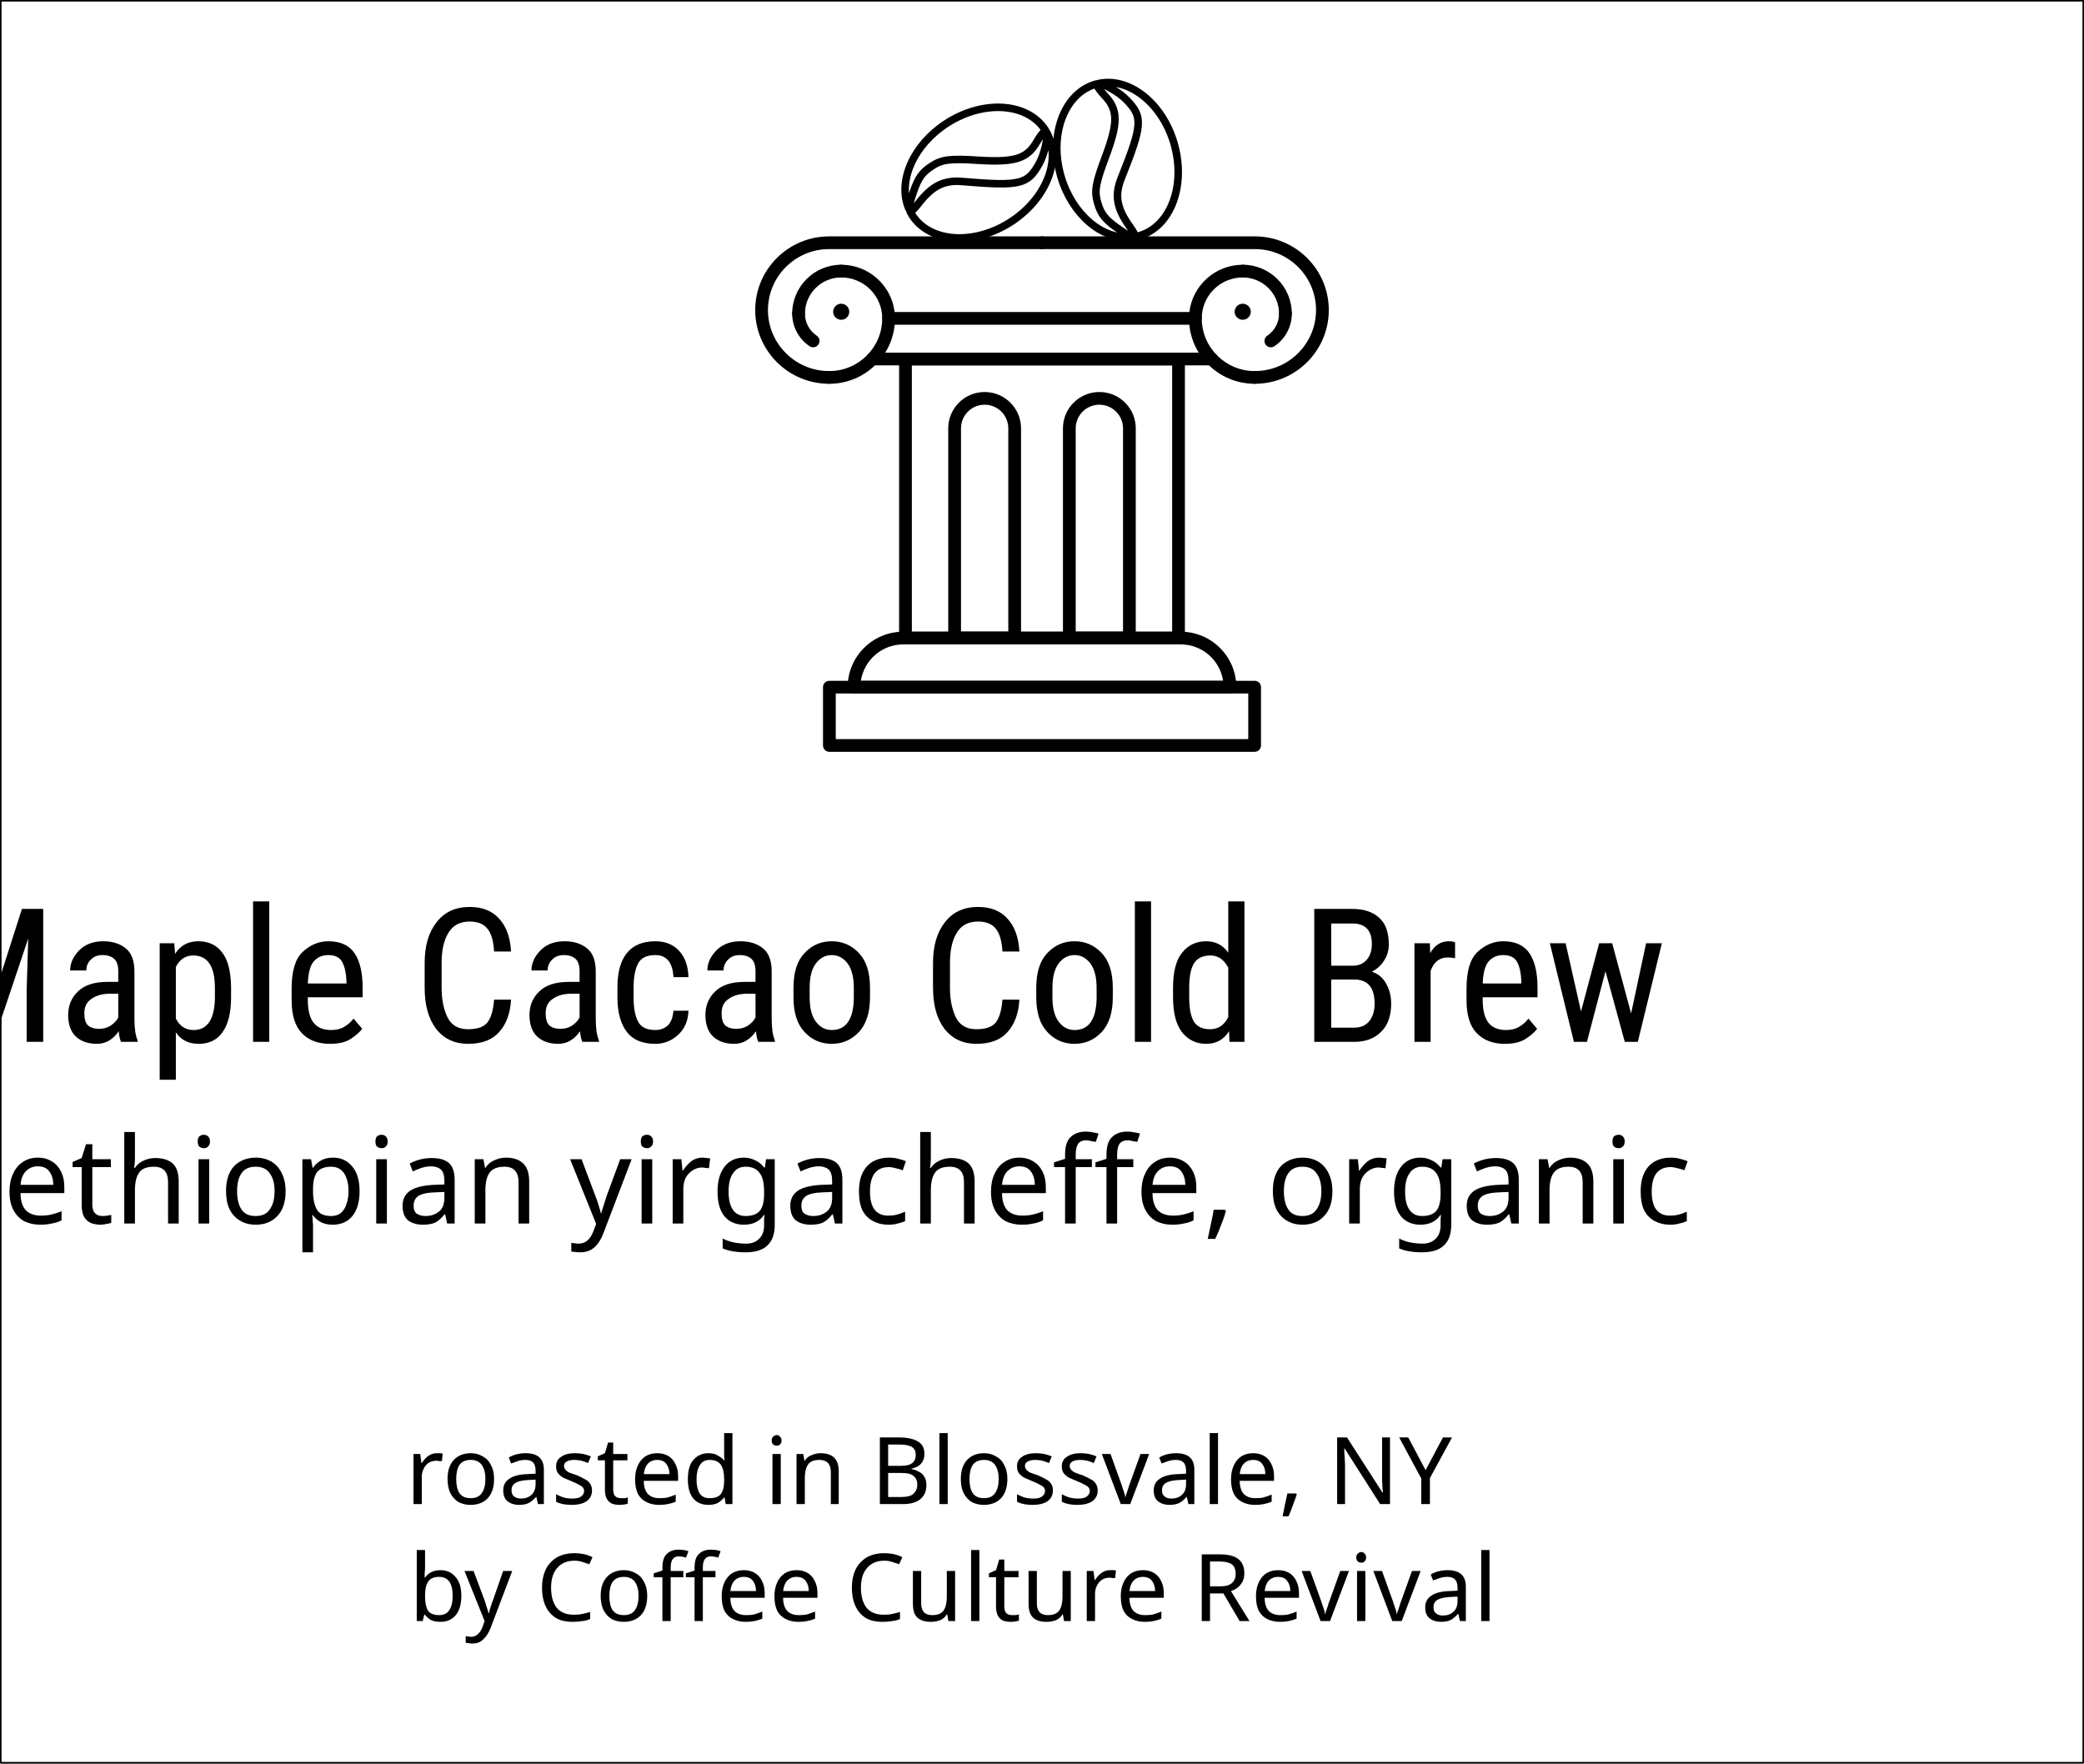
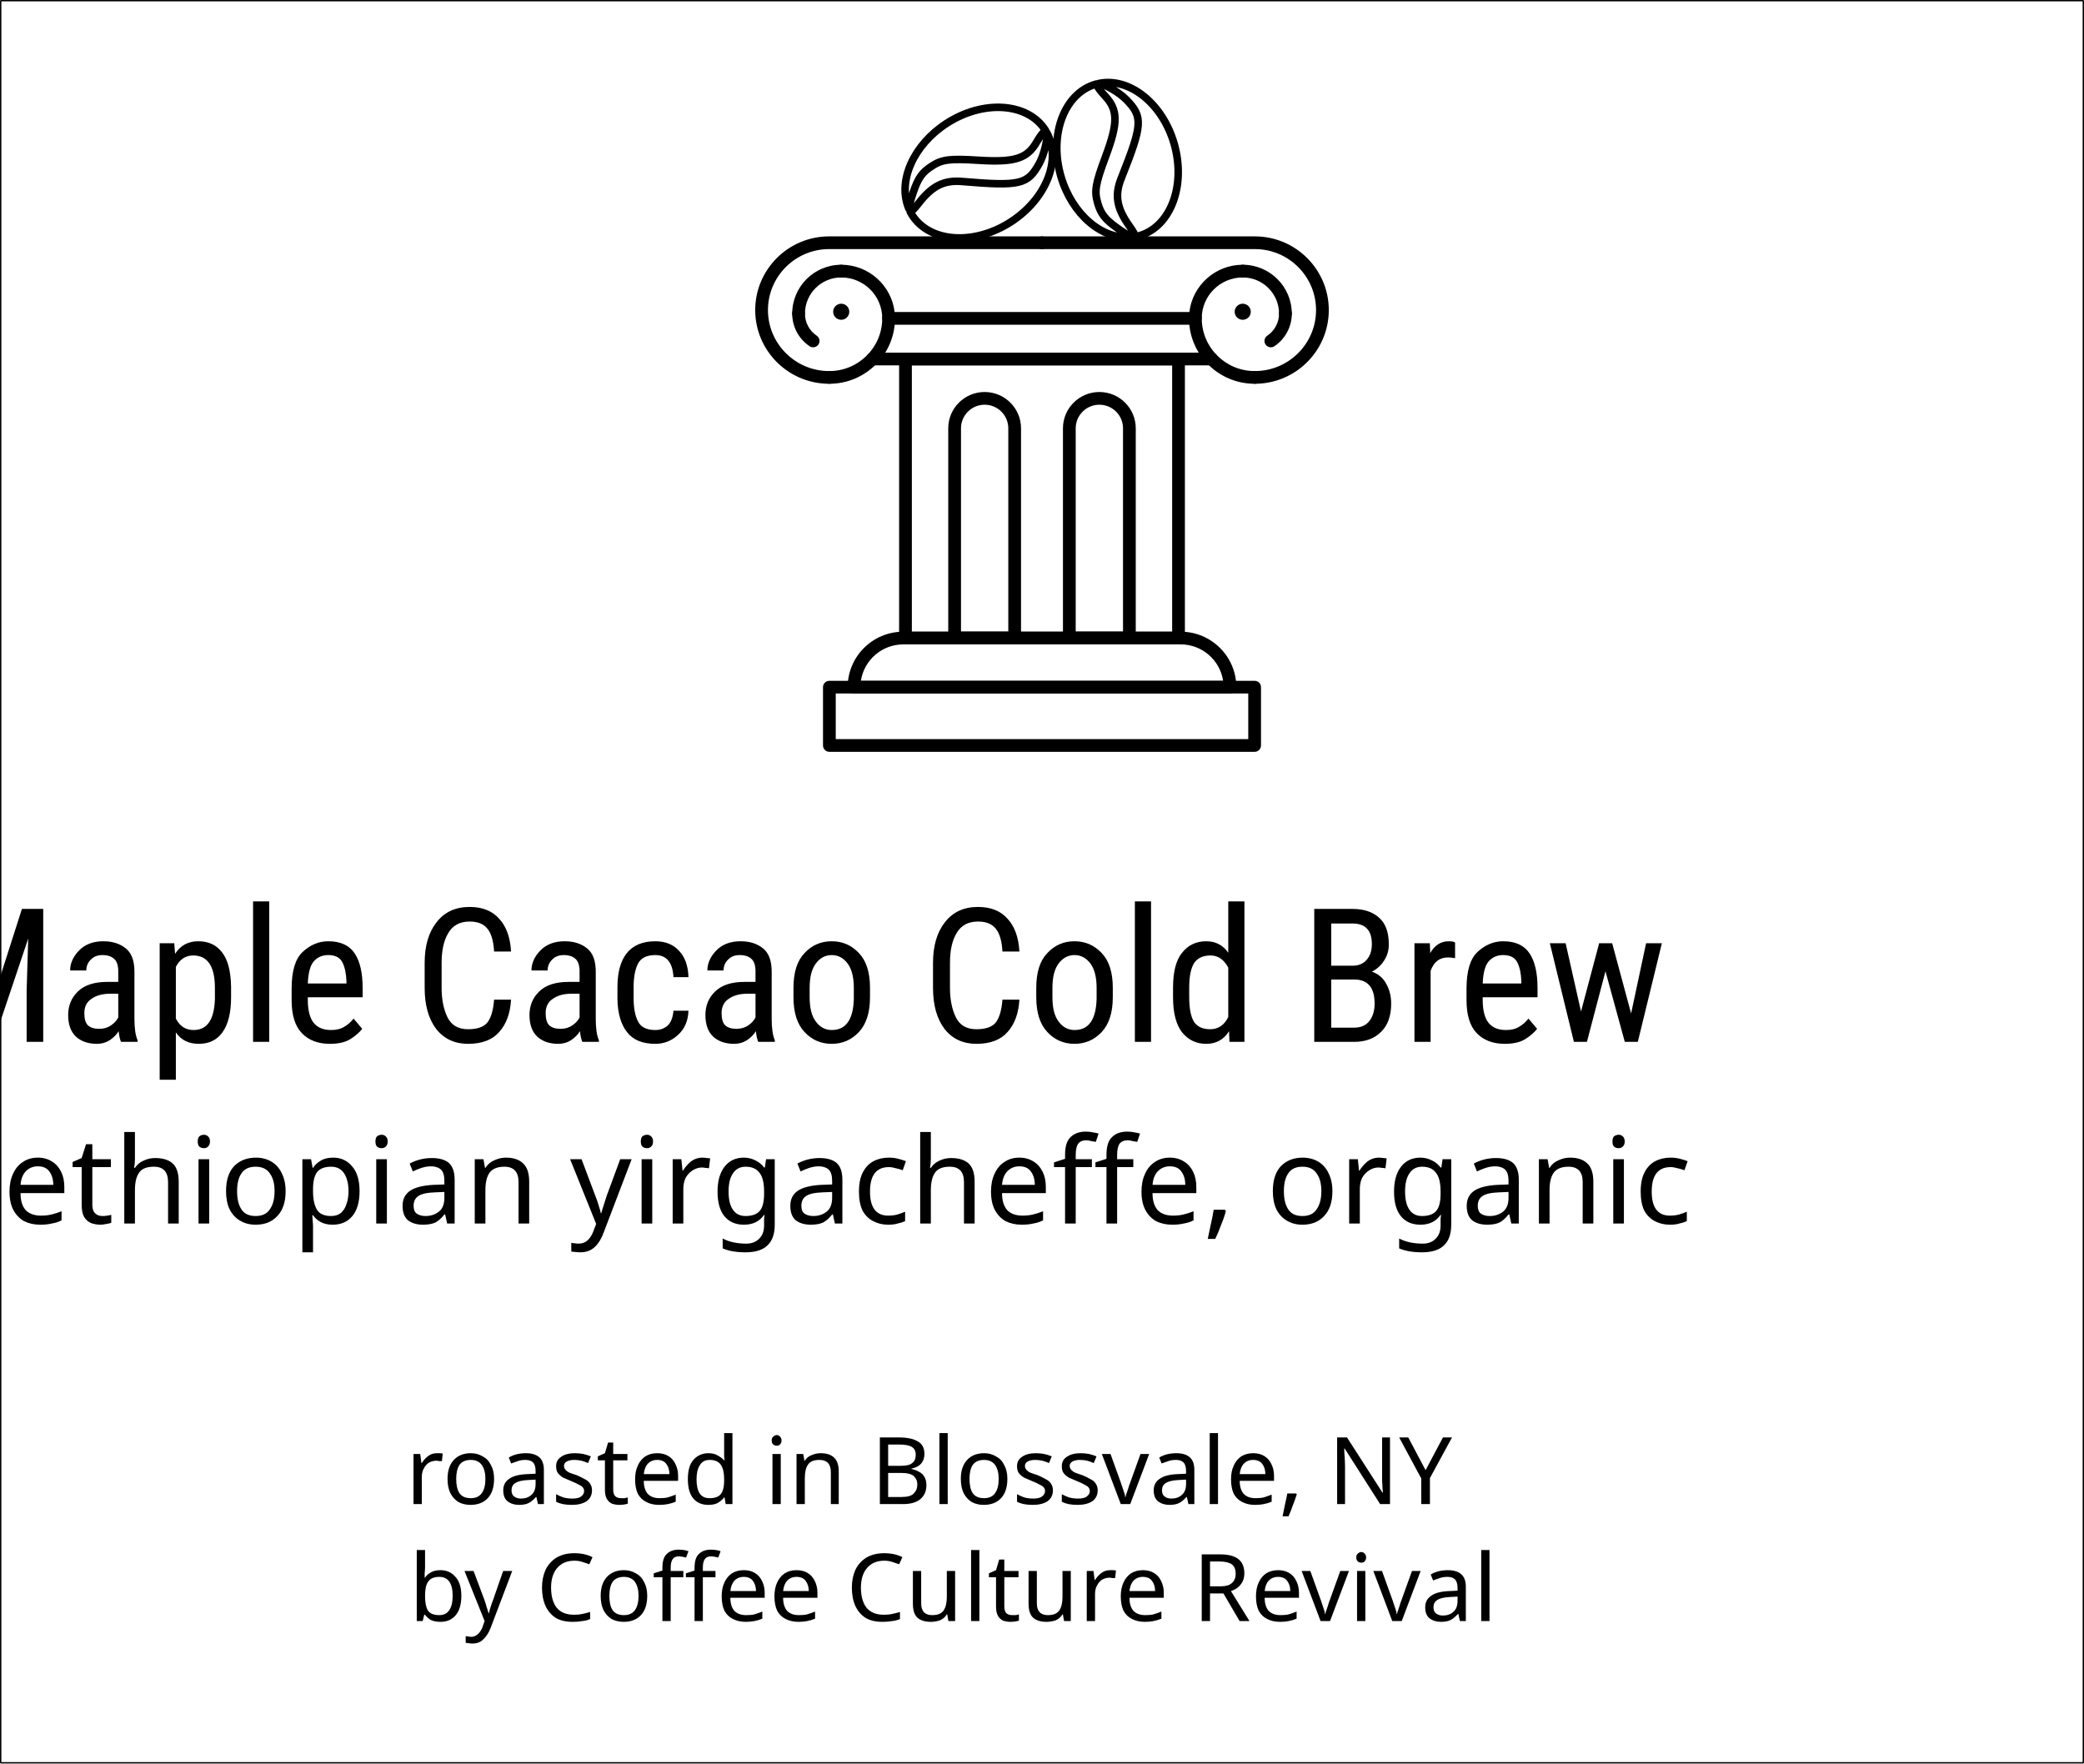
<svg xmlns="http://www.w3.org/2000/svg" width="82.55mm" height="69.85mm" viewBox="0 0 82.55 69.85" version="1.1" id="svg28718">
  <defs id="defs28715" />
  <g id="layer1" transform="translate(-24.55923,-5.038662)">
    <g id="g19777" transform="translate(-46.32653,-10.38969)">
      <g id="g19759" transform="matrix(0.9380594,0,0,0.9353032,50.29083,5.169714)">
        <g style="opacity:1;fill:none;fill-rule:nonzero;stroke:none;stroke-width:0;stroke-linecap:butt;stroke-linejoin:miter;stroke-miterlimit:10;stroke-dasharray:none" transform="matrix(0.2691189,0,0,0.2691189,53.84489,19.78271)" id="g19751">
          <path d="M 11.596,27.637 C 5.202,27.637 0,22.436 0,16.042 0,9.648 5.202,4.445 11.596,4.445 H 45 c 0.552,0 1,0.448 1,1 0,0.552 -0.448,1 -1,1 H 11.596 C 6.305,6.445 2,10.75 2,16.042 c 0,5.291 4.305,9.596 9.596,9.596 0.552,0 1,0.448 1,1 0,0.552 -0.448,0.999 -1,0.999 z" style="opacity:1;fill:#000000;fill-rule:nonzero;stroke:none;stroke-width:1;stroke-linecap:butt;stroke-linejoin:miter;stroke-miterlimit:10;stroke-dasharray:none" stroke-linecap="round" id="path19717" />
          <path d="m 11.638,27.637 c -0.552,0 -1,-0.448 -1,-1 0,-0.552 0.448,-1 1,-1 4.574,0 8.295,-3.721 8.295,-8.294 0,-0.552 0.448,-1 1,-1 0.552,0 1,0.448 1,1 0,5.676 -4.619,10.294 -10.295,10.294 z" style="opacity:1;fill:#000000;fill-rule:nonzero;stroke:none;stroke-width:1;stroke-linecap:butt;stroke-linejoin:miter;stroke-miterlimit:10;stroke-dasharray:none" stroke-linecap="round" id="path19719" />
          <path d="M 69.067,18.343 H 20.933 c -0.552,0 -1,-0.448 -1,-1 0,-3.549 -2.887,-6.436 -6.436,-6.436 -0.552,0 -1,-0.448 -1,-1 0,-0.552 0.448,-1 1,-1 4.313,0 7.88,3.254 8.376,7.436 h 46.252 c 0.496,-4.182 4.064,-7.436 8.377,-7.436 0.553,0 1,0.448 1,1 0,0.552 -0.447,1 -1,1 -3.549,0 -6.436,2.887 -6.436,6.436 10e-4,0.552 -0.446,1 -0.999,1 z" style="opacity:1;fill:#000000;fill-rule:nonzero;stroke:none;stroke-width:1;stroke-linecap:butt;stroke-linejoin:miter;stroke-miterlimit:10;stroke-dasharray:none" stroke-linecap="round" id="path19721" />
          <path d="m 6.805,17.599 c -0.552,0 -1,-0.448 -1,-1 0,-4.242 3.451,-7.692 7.692,-7.692 0.552,0 1,0.448 1,1 0,0.552 -0.448,1 -1,1 -3.139,0 -5.692,2.554 -5.692,5.692 0,0.552 -0.448,1 -1,1 z" style="opacity:1;fill:#000000;fill-rule:nonzero;stroke:none;stroke-width:1;stroke-linecap:butt;stroke-linejoin:miter;stroke-miterlimit:10;stroke-dasharray:none" stroke-linecap="round" id="path19723" />
          <path d="m 9.091,21.9 c -0.192,0 -0.387,-0.055 -0.559,-0.171 -1.708,-1.154 -2.728,-3.071 -2.728,-5.13 0,-0.552 0.448,-1 1,-1 0.552,0 1,0.448 1,1 0,1.393 0.69,2.691 1.847,3.473 0.458,0.309 0.578,0.931 0.269,1.388 -0.193,0.286 -0.508,0.44 -0.829,0.44 z" style="opacity:1;fill:#000000;fill-rule:nonzero;stroke:none;stroke-width:1;stroke-linecap:butt;stroke-linejoin:miter;stroke-miterlimit:10;stroke-dasharray:none" stroke-linecap="round" id="path19725" />
          <path d="m 78.404,27.637 c -0.553,0 -1,-0.448 -1,-1 0,-0.552 0.447,-1 1,-1 5.291,0 9.596,-4.305 9.596,-9.596 0,-5.292 -4.305,-9.596 -9.596,-9.596 H 45 c -0.552,0 -1,-0.448 -1,-1 0,-0.552 0.448,-1 1,-1 H 78.404 C 84.798,4.445 90,9.647 90,16.042 90,22.437 84.798,27.637 78.404,27.637 Z" style="opacity:1;fill:#000000;fill-rule:nonzero;stroke:none;stroke-width:1;stroke-linecap:butt;stroke-linejoin:miter;stroke-miterlimit:10;stroke-dasharray:none" stroke-linecap="round" id="path19727" />
          <path d="m 78.362,27.637 c -5.677,0 -10.295,-4.618 -10.295,-10.294 0,-0.552 0.447,-1 1,-1 0.553,0 1,0.448 1,1 0,4.574 3.721,8.294 8.295,8.294 0.553,0 1,0.448 1,1 0,0.552 -0.447,1 -1,1 z" style="opacity:1;fill:#000000;fill-rule:nonzero;stroke:none;stroke-width:1;stroke-linecap:butt;stroke-linejoin:miter;stroke-miterlimit:10;stroke-dasharray:none" stroke-linecap="round" id="path19729" />
          <path d="m 83.195,17.599 c -0.553,0 -1,-0.448 -1,-1 0,-3.139 -2.554,-5.692 -5.692,-5.692 -0.553,0 -1,-0.448 -1,-1 0,-0.552 0.447,-1 1,-1 4.241,0 7.692,3.451 7.692,7.692 0,0.552 -0.447,1 -1,1 z" style="opacity:1;fill:#000000;fill-rule:nonzero;stroke:none;stroke-width:1;stroke-linecap:butt;stroke-linejoin:miter;stroke-miterlimit:10;stroke-dasharray:none" stroke-linecap="round" id="path19731" />
          <path d="m 80.909,21.9 c -0.321,0 -0.637,-0.154 -0.83,-0.44 -0.309,-0.458 -0.188,-1.079 0.27,-1.388 1.156,-0.781 1.847,-2.08 1.847,-3.473 0,-0.552 0.447,-1 1,-1 0.553,0 1,0.448 1,1 0,2.059 -1.02,3.976 -2.728,5.13 -0.172,0.116 -0.366,0.171 -0.559,0.171 z" style="opacity:1;fill:#000000;fill-rule:nonzero;stroke:none;stroke-width:1;stroke-linecap:butt;stroke-linejoin:miter;stroke-miterlimit:10;stroke-dasharray:none" stroke-linecap="round" id="path19733" />
          <path d="M 71.627,24.736 H 18.373 c -0.552,0 -1,-0.448 -1,-1 0,-0.552 0.448,-1 1,-1 h 53.254 c 0.553,0 1,0.448 1,1 0,0.552 -0.447,1 -1,1 z" style="opacity:1;fill:#000000;fill-rule:nonzero;stroke:none;stroke-width:1;stroke-linecap:butt;stroke-linejoin:miter;stroke-miterlimit:10;stroke-dasharray:none" stroke-linecap="round" id="path19735" />
          <path d="M 66.422,68.65 H 23.579 c -0.552,0 -1,-0.447 -1,-1 V 23.736 c 0,-0.552 0.448,-1 1,-1 h 42.843 c 0.553,0 1,0.448 1,1 V 67.65 c 0,0.553 -0.447,1 -1,1 z m -41.843,-2 H 65.422 V 24.736 H 24.579 Z" style="opacity:1;fill:#000000;fill-rule:nonzero;stroke:none;stroke-width:1;stroke-linecap:butt;stroke-linejoin:miter;stroke-miterlimit:10;stroke-dasharray:none" stroke-linecap="round" id="path19737" />
          <path d="M 74.49,76.378 H 15.509 c -0.552,0 -1,-0.447 -1,-1 0,-4.813 3.916,-8.728 8.728,-8.728 h 43.525 c 4.813,0 8.728,3.915 8.728,8.728 0,0.553 -0.447,1 -1,1 z m -57.907,-2 H 73.416 C 72.932,71.141 70.133,68.65 66.763,68.65 H 23.237 c -3.37,0 -6.169,2.491 -6.654,5.728 z" style="opacity:1;fill:#000000;fill-rule:nonzero;stroke:none;stroke-width:1;stroke-linecap:butt;stroke-linejoin:miter;stroke-miterlimit:10;stroke-dasharray:none" stroke-linecap="round" id="path19739" />
          <path d="M 78.362,85.555 H 11.638 c -0.552,0 -1,-0.447 -1,-1 v -9.177 c 0,-0.553 0.448,-1 1,-1 h 66.725 c 0.553,0 1,0.447 1,1 v 9.177 c -0.001,0.552 -0.448,1 -1.001,1 z m -65.724,-2 H 77.363 V 76.378 H 12.638 Z" style="opacity:1;fill:#000000;fill-rule:nonzero;stroke:none;stroke-width:1;stroke-linecap:butt;stroke-linejoin:miter;stroke-miterlimit:10;stroke-dasharray:none" stroke-linecap="round" id="path19741" />
          <path d="m 40.711,68.65 h -9.423 c -0.552,0 -1,-0.447 -1,-1 V 34.644 c 0,-3.149 2.562,-5.711 5.711,-5.711 3.149,0 5.711,2.562 5.711,5.711 V 67.65 c 10e-4,0.553 -0.446,1 -0.999,1 z m -8.422,-2 h 7.423 V 34.644 c 0,-2.046 -1.665,-3.711 -3.711,-3.711 -2.046,0 -3.711,1.665 -3.711,3.711 V 66.65 Z" style="opacity:1;fill:#000000;fill-rule:nonzero;stroke:none;stroke-width:1;stroke-linecap:butt;stroke-linejoin:miter;stroke-miterlimit:10;stroke-dasharray:none" stroke-linecap="round" id="path19743" />
          <path d="m 58.712,68.65 h -9.424 c -0.553,0 -1,-0.447 -1,-1 V 34.644 c 0,-3.149 2.563,-5.711 5.712,-5.711 3.149,0 5.712,2.562 5.712,5.711 V 67.65 c 0,0.553 -0.447,1 -1,1 z m -8.424,-2 h 7.424 V 34.644 c 0,-2.046 -1.665,-3.711 -3.712,-3.711 -2.047,0 -3.712,1.665 -3.712,3.711 z" style="opacity:1;fill:#000000;fill-rule:nonzero;stroke:none;stroke-width:1;stroke-linecap:butt;stroke-linejoin:miter;stroke-miterlimit:10;stroke-dasharray:none" stroke-linecap="round" id="path19745" />
          <circle cx="13.495" cy="16.305" r="1.265" style="opacity:1;fill:#000000;fill-rule:nonzero;stroke:none;stroke-width:1;stroke-linecap:butt;stroke-linejoin:miter;stroke-miterlimit:10;stroke-dasharray:none" id="circle19747" />
          <circle cx="76.495" cy="16.305" r="1.265" style="opacity:1;fill:#000000;fill-rule:nonzero;stroke:none;stroke-width:1;stroke-linecap:butt;stroke-linejoin:miter;stroke-miterlimit:10;stroke-dasharray:none" id="circle19749" />
        </g>
        <g id="g19757" transform="matrix(0.07354129,0,0,0.07354129,97.45059,2.169707)" style="fill:none;fill-opacity:1;stroke:#000000;stroke-width:2.802;stroke-dasharray:none;stroke-opacity:1">
          <path style="opacity:1;fill:none;fill-opacity:1;stroke:#000000;stroke-width:4.337;stroke-linecap:round;stroke-linejoin:round;stroke-miterlimit:4;stroke-dasharray:none;stroke-dashoffset:0;stroke-opacity:1" d="m -502.727,243.665 a 33.838,45.392 57.157 0 1 -1.208,-2.087 c 0.891,-0.222 2.516,-1.874 4.889,-4.951 7.625,-9.887 14.484,-13.348 24.751,-12.484 33.547,2.823 37.737,1.844 44.478,-10.407 2.914,-5.295 4.907,-14.546 4.326,-17.65 a 33.838,45.392 57.157 0 1 -20.746,51.391 33.838,45.392 57.157 0 1 -56.489,-3.811 z m -1.985,-3.866 a 33.838,45.392 57.157 0 1 21.771,-49.182 33.838,45.392 57.157 0 1 56.489,3.811 33.838,45.392 57.157 0 1 0.361,0.623 c -0.189,-0.055 -0.418,0.002 -0.691,0.189 -0.905,0.621 -2.903,3.327 -4.438,6.013 -5.575,9.754 -12.58,11.988 -33.454,10.681 -16.625,-1.041 -20.884,-0.508 -26.849,3.342 -5.534,3.572 -7.857,6.837 -10.585,14.878 -1.566,4.616 -2.434,7.822 -2.602,9.645 z" id="path19753" />
          <path style="opacity:1;fill:none;fill-opacity:1;stroke:#000000;stroke-width:4.337;stroke-linecap:round;stroke-linejoin:round;stroke-miterlimit:4;stroke-dasharray:none;stroke-dashoffset:0;stroke-opacity:1" d="m -372.401,255.399 a 45.392,33.838 73.997 0 1 -2.348,0.552 c 0.046,-0.917 -1.065,-2.951 -3.323,-6.114 -7.254,-10.162 -8.58,-17.729 -4.778,-27.306 12.421,-31.291 12.697,-35.584 2.925,-45.586 -4.224,-4.323 -12.501,-8.91 -15.64,-9.253 a 45.392,33.838 73.997 0 1 43.177,34.744 45.392,33.838 73.997 0 1 -20.013,52.963 z m -4.275,0.78 a 45.392,33.838 73.997 0 1 -40.765,-35.085 45.392,33.838 73.997 0 1 20.012,-52.962 45.392,33.838 73.997 0 1 0.7,-0.165 c -0.107,0.165 -0.12,0.4 -0.02,0.716 0.332,1.046 2.344,3.743 4.469,5.99 7.721,8.162 7.83,15.513 0.531,35.114 -5.812,15.61 -6.537,19.841 -4.579,26.666 1.816,6.332 4.267,9.501 11.173,14.442 3.965,2.837 6.781,4.595 8.478,5.285 z" id="path19755" />
        </g>
      </g>
      <rect style="fill:none;fill-opacity:1;stroke:#000000;stroke-width:0.054;stroke-linecap:square;stroke-linejoin:bevel;stroke-dasharray:none;stroke-opacity:1;paint-order:stroke fill markers" id="rect19761" width="82.496" height="69.796" x="70.913" y="15.455" />
      <text xml:space="preserve" style="font-style:normal;font-variant:normal;font-weight:normal;font-stretch:normal;font-size:8.467px;line-height:0.85;font-family:Raleway;-inkscape-font-specification:Raleway;text-align:center;letter-spacing:0px;word-spacing:0px;text-anchor:middle;stroke-width:0.265" x="112.149" y="56.692" id="text19767">
        <tspan style="font-style:normal;font-variant:normal;font-weight:normal;font-stretch:normal;font-size:7.408px;font-family:'Roboto Condensed';-inkscape-font-specification:'Roboto Condensed, ';text-align:center;text-anchor:middle;stroke-width:0.265" x="112.149" y="56.692" id="tspan19781">Maple Cacao Cold Brew</tspan>
        <tspan style="font-style:normal;font-variant:normal;font-weight:normal;font-stretch:normal;font-size:4.763px;font-family:Raleway;-inkscape-font-specification:Raleway;text-align:center;text-anchor:middle;stroke-width:0.265" x="112.149" y="63.888" id="tspan19791">ethiopian yirgacheffe, organic</tspan>
      </text>
      <text xml:space="preserve" style="font-style:normal;font-variant:normal;font-weight:normal;font-stretch:normal;font-size:3.704px;line-height:1.25;font-family:Raleway;-inkscape-font-specification:Raleway;text-align:center;letter-spacing:0px;word-spacing:0px;text-anchor:middle;stroke-width:0.265" x="112.011" y="75.004" id="text19773">
        <tspan id="tspan19769" style="font-style:normal;font-variant:normal;font-weight:normal;font-stretch:normal;font-size:3.704px;font-family:Raleway;-inkscape-font-specification:Raleway;text-align:center;text-anchor:middle;stroke-width:0.265" x="112.011" y="75.004">roasted in Blossvale, NY</tspan>
        <tspan style="font-style:normal;font-variant:normal;font-weight:normal;font-stretch:normal;font-size:3.704px;font-family:Raleway;-inkscape-font-specification:Raleway;text-align:center;text-anchor:middle;stroke-width:0.265" x="112.011" y="79.634" id="tspan19771">by Coffee Culture Revival</tspan>
      </text>
-       <rect style="fill:none;fill-opacity:1;stroke:#000000;stroke-width:0.054;stroke-linecap:square;stroke-linejoin:bevel;stroke-dasharray:none;stroke-opacity:1;paint-order:stroke fill markers" id="rect19775" width="82.496" height="69.796" x="70.913" y="15.455" />
+       <rect style="fill:none;fill-opacity:1;stroke:none;stroke-width:0.054;stroke-linecap:square;stroke-linejoin:bevel;stroke-dasharray:none;stroke-opacity:1;paint-order:stroke fill markers" id="rect19775" width="82.496" height="69.796" x="70.913" y="15.455" />
    </g>
  </g>
</svg>
